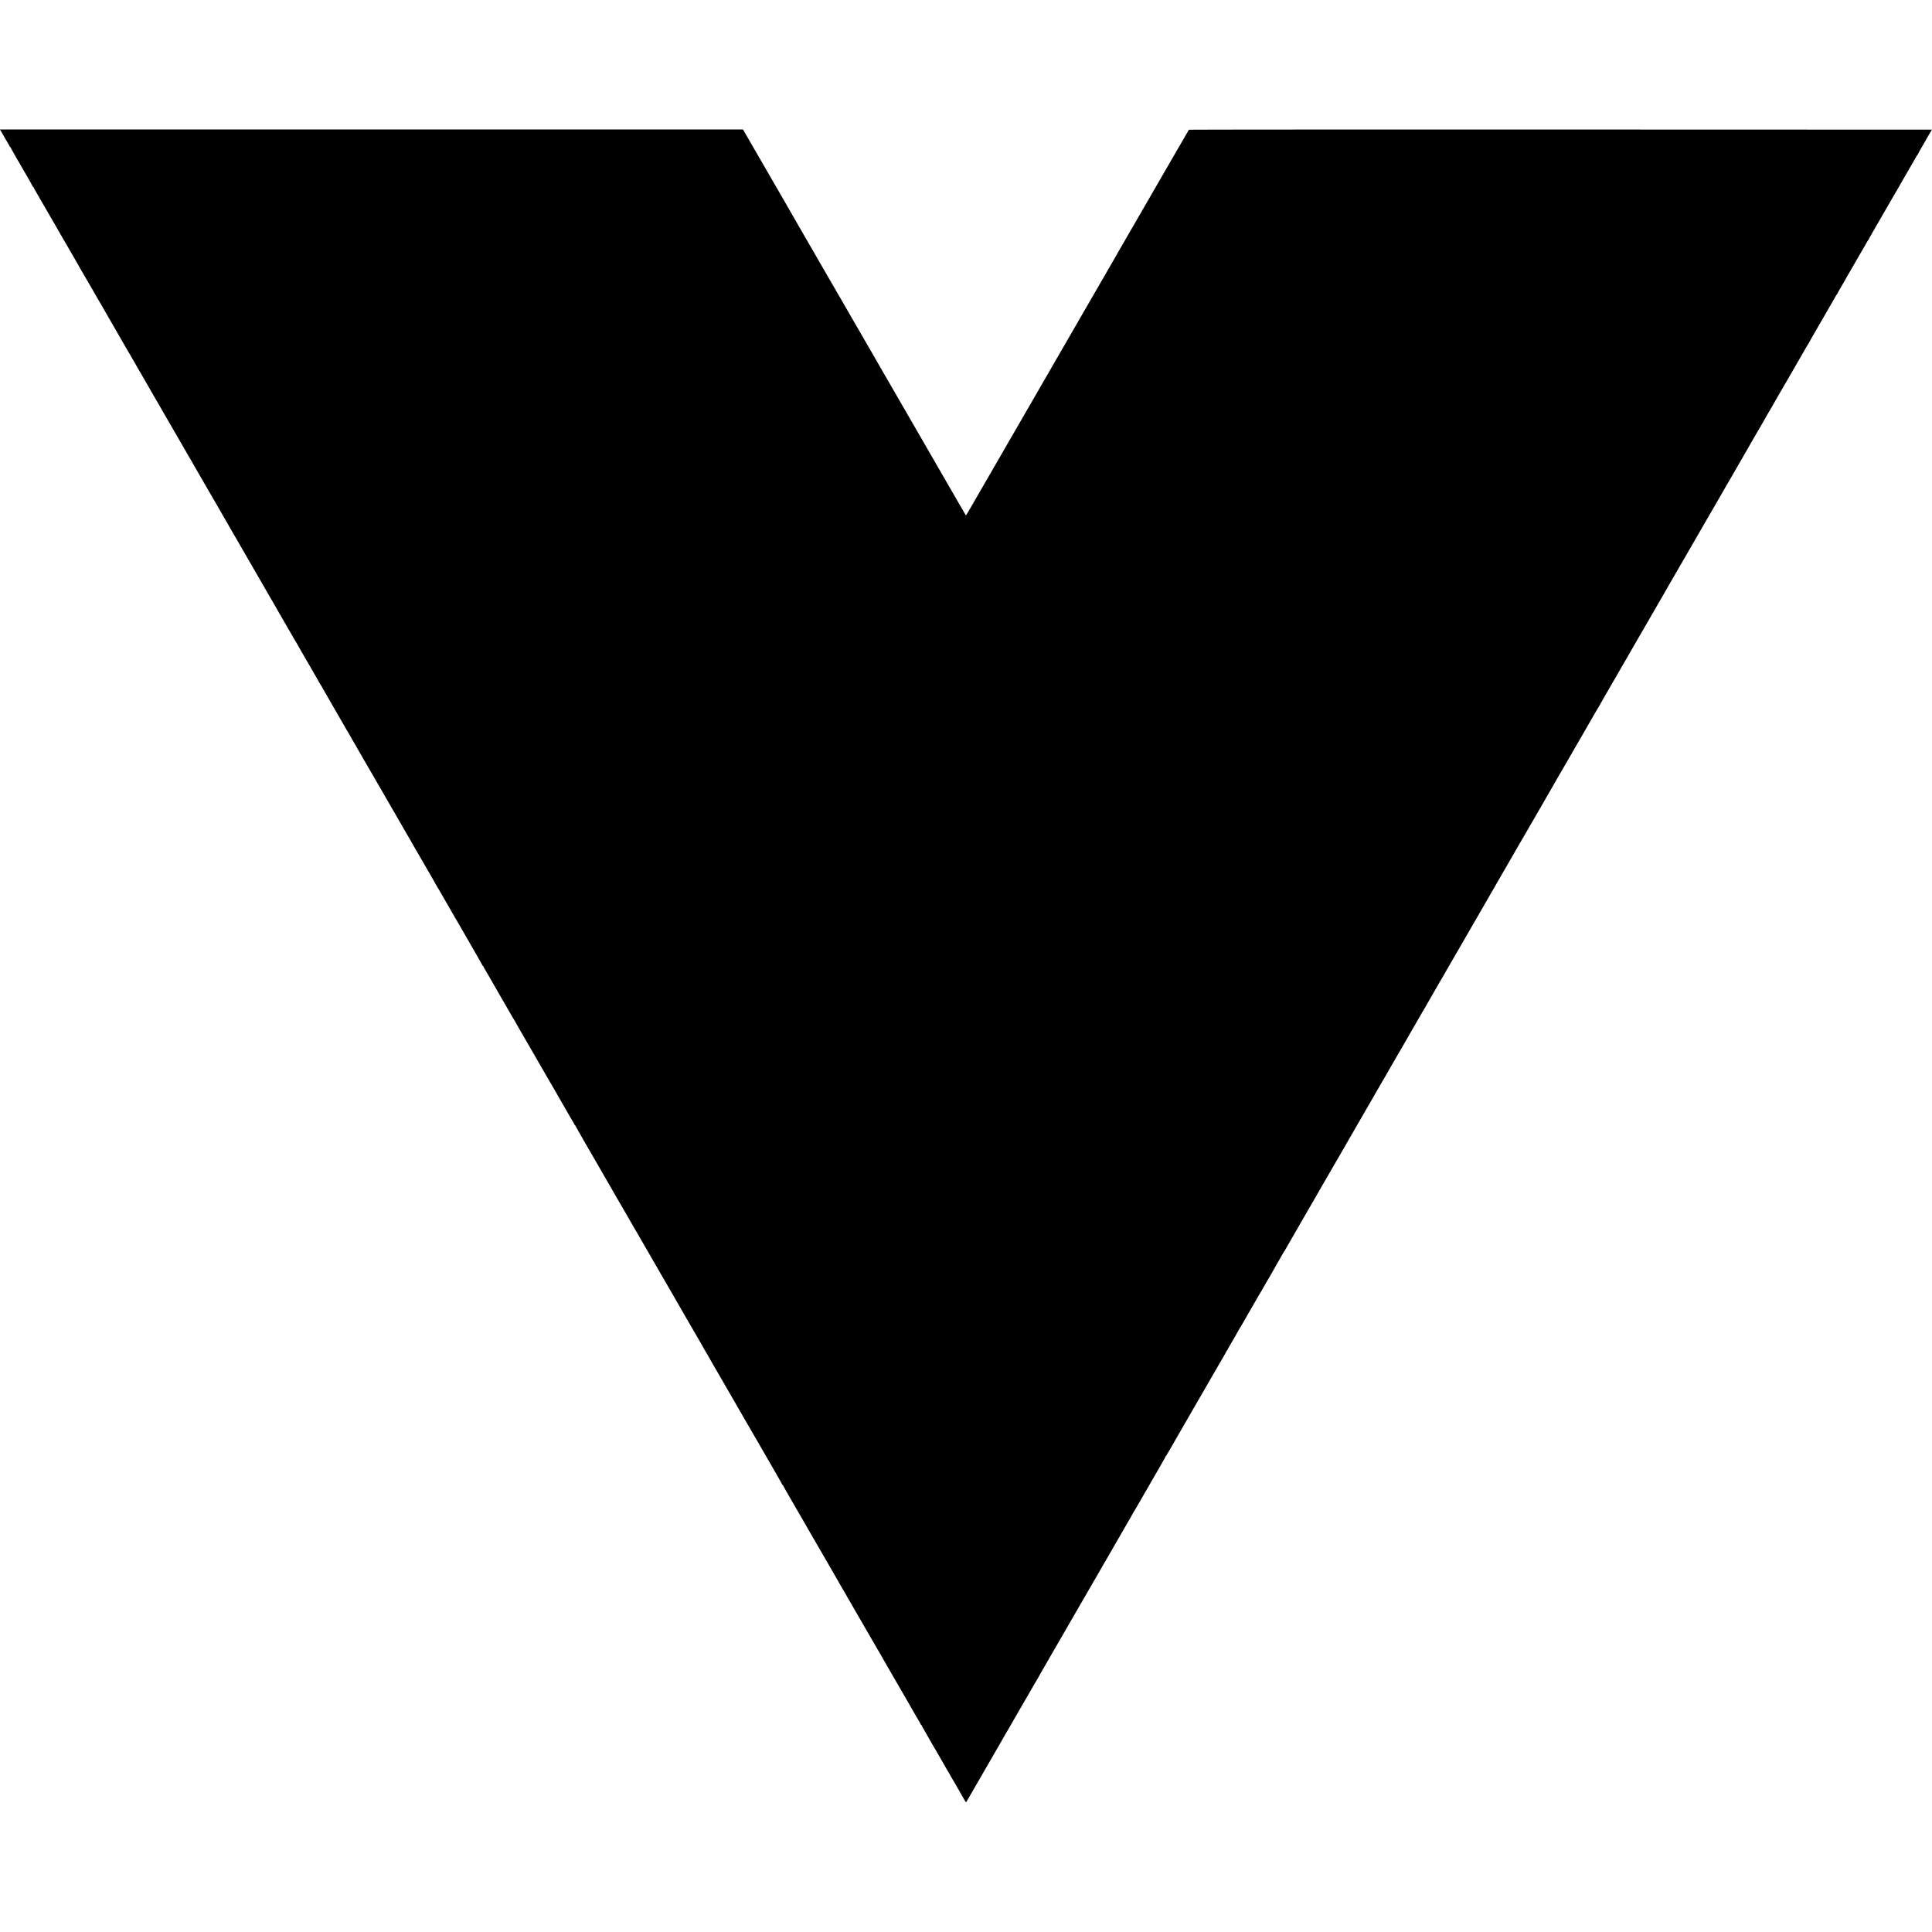
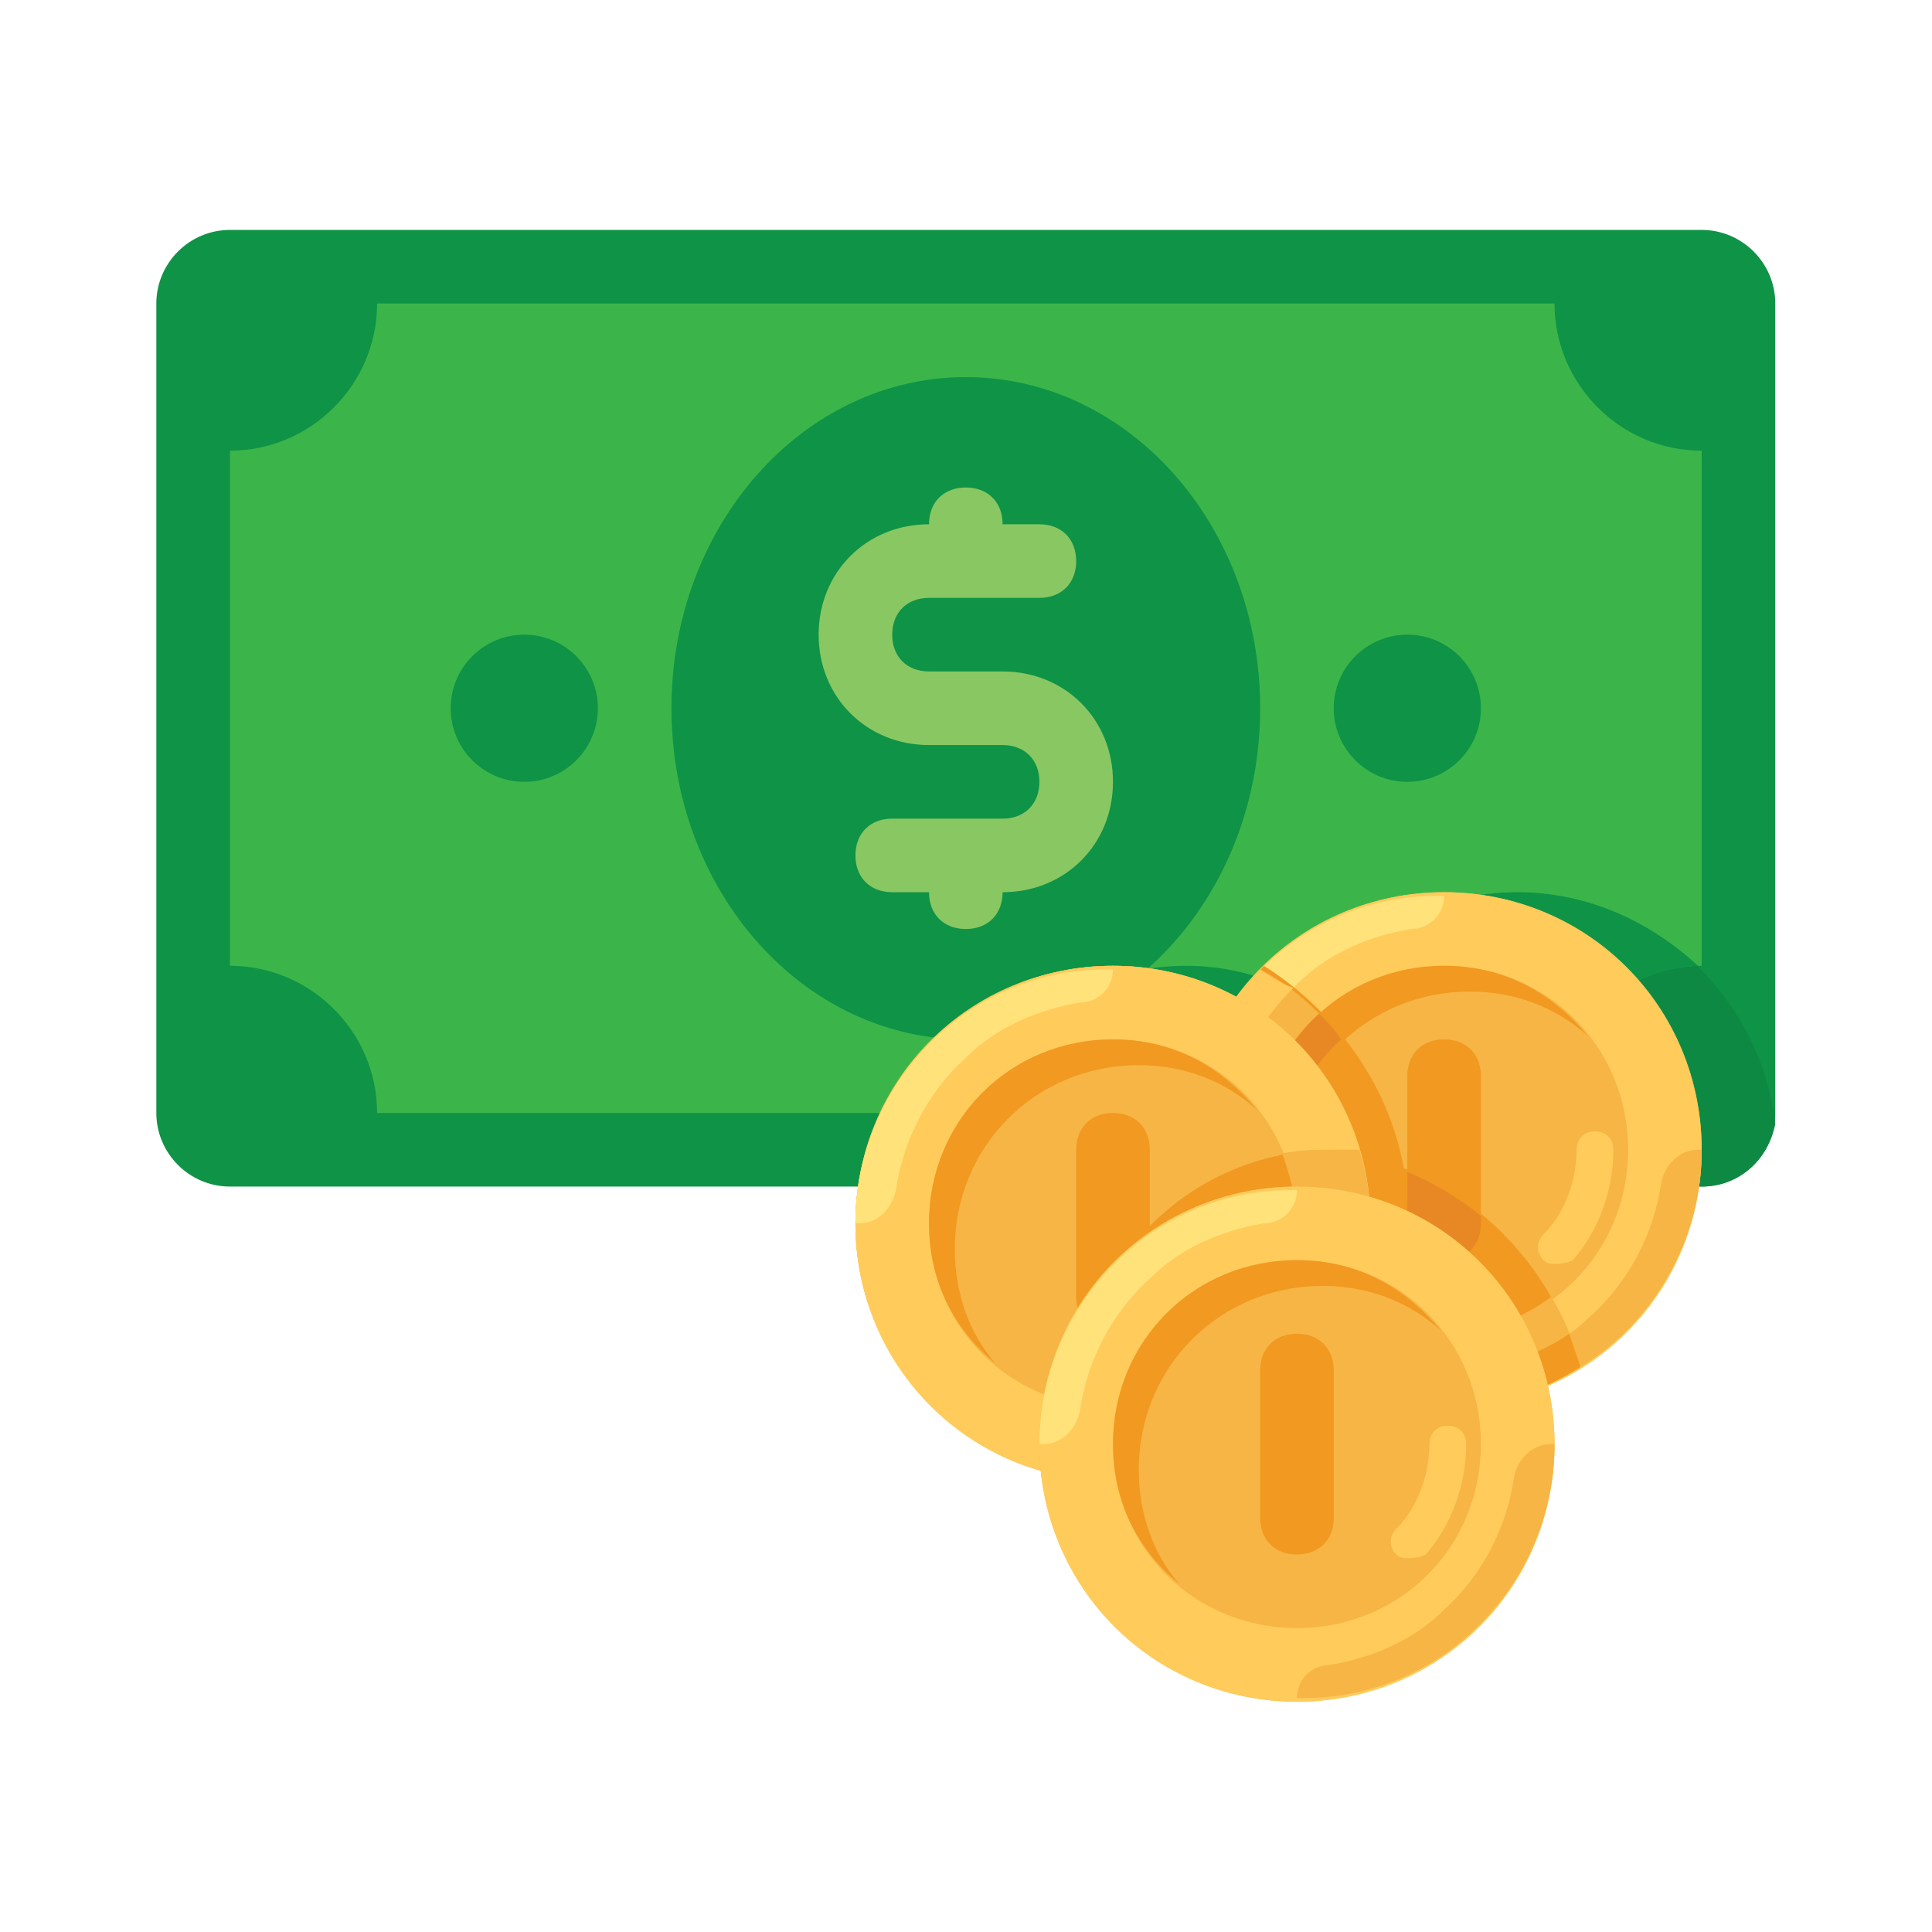
- <svg xmlns="http://www.w3.org/2000/svg" version="1.0" width="16pt" height="16pt" viewBox="0 0 16 16" preserveAspectRatio="xMidYMid meet">
-   <g transform="translate(0,16) scale(0.00032,-0.00032)" fill="#000000" stroke="none">
-     <path d="M18 46618 c45 -75 122 -207 122 -211 0 -2 25 -45 55 -95 30 -50 55 -96 55 -102 0 -5 5 -10 10 -10 6 0 10 -4 10 -9 0 -5 73 -135 161 -288 89 -153 173 -298 187 -323 14 -25 32 -57 41 -72 88 -149 187 -324 189 -335 2 -7 8 -13 13 -13 5 0 9 -4 9 -10 0 -5 46 -89 103 -187 175 -302 490 -846 507 -876 8 -16 20 -36 25 -45 28 -46 290 -498 339 -585 13 -23 74 -129 136 -236 61 -107 123 -215 137 -240 14 -25 29 -50 33 -56 5 -5 23 -37 40 -70 18 -33 38 -67 44 -75 11 -16 21 -33 63 -109 14 -25 29 -50 33 -56 4 -5 21 -35 38 -65 55 -100 261 -455 269 -465 4 -5 14 -21 20 -35 15 -29 41 -75 103 -180 24 -41 52 -88 60 -105 9 -16 57 -100 107 -185 112 -193 362 -626 380 -660 8 -14 23 -38 33 -55 11 -16 23 -37 27 -45 4 -8 26 -46 48 -85 23 -38 53 -90 67 -115 46 -81 64 -113 178 -310 62 -107 121 -210 132 -227 37 -67 56 -99 85 -148 16 -27 32 -57 36 -65 4 -8 15 -27 25 -42 9 -15 53 -89 96 -165 44 -76 177 -307 296 -513 120 -206 268 -463 330 -570 131 -227 117 -203 200 -348 36 -62 73 -125 82 -140 10 -15 21 -34 25 -42 4 -8 20 -37 36 -65 17 -27 38 -65 48 -82 49 -85 64 -111 87 -153 13 -25 28 -49 32 -55 4 -5 78 -134 165 -285 87 -151 166 -288 176 -305 10 -16 26 -43 35 -59 9 -17 125 -217 257 -445 132 -229 253 -441 270 -471 17 -30 45 -79 64 -108 18 -29 33 -54 33 -57 0 -2 20 -37 44 -77 24 -40 123 -212 221 -383 97 -170 190 -330 205 -355 16 -25 39 -65 53 -90 13 -25 81 -144 152 -265 70 -121 137 -238 150 -260 12 -22 37 -65 55 -95 18 -30 43 -73 55 -95 12 -22 48 -85 80 -140 77 -132 163 -280 190 -330 13 -22 71 -123 130 -225 59 -102 116 -199 126 -217 10 -17 29 -50 43 -72 15 -22 26 -43 26 -45 0 -2 27 -50 60 -106 33 -56 60 -103 60 -105 0 -2 55 -98 90 -155 8 -14 182 -316 239 -414 13 -22 45 -79 72 -124 27 -46 49 -86 49 -89 0 -2 14 -24 30 -48 16 -24 30 -46 30 -49 0 -5 74 -135 100 -176 5 -8 24 -42 43 -75 50 -88 58 -101 262 -455 104 -179 199 -345 213 -370 14 -25 28 -49 32 -55 4 -5 17 -26 28 -45 10 -19 62 -109 114 -200 114 -197 133 -230 170 -295 16 -27 33 -57 38 -65 17 -28 96 -165 103 -180 4 -8 16 -28 26 -45 10 -16 77 -131 148 -255 72 -124 181 -313 243 -420 62 -107 121 -209 131 -227 35 -62 323 -560 392 -678 38 -66 83 -145 100 -175 16 -30 33 -59 37 -65 4 -5 17 -27 29 -47 34 -61 56 -100 90 -156 17 -29 31 -55 31 -57 0 -2 17 -32 39 -67 21 -35 134 -229 251 -433 117 -203 235 -407 261 -451 27 -45 49 -85 49 -88 0 -4 8 -19 19 -34 15 -21 200 -341 309 -533 10 -19 33 -58 51 -87 17 -29 31 -54 31 -56 0 -2 25 -44 55 -94 30 -50 55 -95 55 -98 0 -4 6 -15 14 -23 7 -9 27 -41 43 -71 17 -30 170 -297 342 -594 171 -296 311 -542 311 -547 0 -5 5 -9 10 -9 6 0 10 -4 10 -10 0 -5 22 -47 49 -92 27 -46 58 -99 68 -118 24 -43 81 -140 93 -160 5 -8 66 -114 135 -235 69 -121 130 -227 135 -235 12 -21 259 -447 283 -490 10 -19 28 -47 38 -62 11 -14 19 -29 19 -32 0 -3 37 -69 83 -148 99 -170 305 -526 337 -583 13 -22 31 -53 41 -70 11 -16 22 -37 26 -45 7 -14 82 -146 103 -180 14 -24 181 -311 205 -355 13 -22 46 -80 75 -130 29 -49 64 -110 78 -135 14 -25 51 -88 82 -140 31 -52 59 -102 63 -110 4 -8 18 -33 31 -55 205 -353 284 -489 309 -535 17 -30 45 -78 62 -106 18 -28 36 -60 39 -72 4 -12 12 -22 17 -22 5 0 9 -4 9 -10 0 -5 109 -197 241 -427 133 -230 250 -431 259 -448 51 -90 222 -385 280 -485 37 -63 78 -135 92 -160 14 -25 67 -117 118 -205 51 -88 101 -175 111 -193 34 -58 55 -95 149 -257 51 -88 101 -173 110 -190 9 -16 76 -131 147 -255 72 -124 140 -241 151 -260 61 -108 281 -489 355 -615 38 -66 77 -133 87 -150 35 -63 91 -161 100 -175 14 -23 99 -169 128 -220 54 -97 135 -235 142 -245 4 -5 20 -32 35 -60 26 -48 238 -416 276 -480 10 -16 26 -46 37 -65 30 -53 382 -661 403 -695 10 -16 22 -37 26 -45 4 -8 26 -48 50 -88 24 -41 43 -75 43 -77 0 -2 22 -40 50 -85 27 -45 50 -84 50 -86 0 -3 38 -69 83 -147 84 -142 302 -520 340 -587 10 -19 34 -60 52 -90 18 -30 44 -75 57 -100 14 -25 45 -79 70 -120 25 -41 56 -96 70 -121 14 -25 77 -133 138 -240 62 -107 122 -210 132 -229 25 -43 310 -535 337 -581 11 -19 26 -45 34 -59 17 -32 238 -414 266 -460 11 -19 24 -41 28 -49 3 -7 75 -133 160 -278 84 -146 153 -269 153 -274 0 -5 5 -9 10 -9 6 0 10 -4 10 -10 0 -5 82 -150 181 -322 182 -314 201 -346 240 -415 12 -21 80 -139 152 -263 71 -124 141 -245 155 -270 14 -25 28 -49 32 -55 6 -8 145 -248 220 -380 37 -66 209 -362 229 -395 11 -19 24 -42 28 -49 4 -8 67 -118 140 -243 73 -125 133 -230 133 -233 0 -2 15 -28 33 -57 19 -29 47 -78 64 -108 17 -30 53 -93 79 -139 53 -90 82 -141 157 -272 82 -142 115 -199 381 -659 142 -245 268 -463 281 -485 12 -22 71 -125 132 -230 60 -104 172 -298 248 -430 76 -132 146 -253 156 -270 11 -16 22 -36 26 -44 3 -8 30 -54 60 -103 29 -49 53 -91 53 -93 0 -3 18 -34 40 -70 22 -36 40 -67 40 -69 0 -2 37 -66 81 -142 45 -77 98 -168 119 -204 20 -36 47 -81 58 -100 12 -19 27 -47 33 -62 6 -16 15 -28 20 -28 5 0 9 -4 9 -9 0 -6 63 -118 140 -251 77 -133 140 -243 140 -245 0 -2 18 -33 41 -70 22 -37 49 -83 60 -101 10 -19 29 -51 40 -71 25 -45 109 -189 126 -218 7 -11 17 -29 22 -40 6 -11 22 -38 35 -60 14 -22 37 -62 52 -90 14 -27 35 -62 45 -77 11 -14 19 -29 19 -32 0 -3 18 -35 40 -71 22 -36 40 -67 40 -69 0 -2 19 -35 42 -72 23 -38 55 -94 72 -124 26 -47 139 -244 171 -298 6 -9 21 -36 34 -60 28 -48 37 -51 51 -19 6 12 19 36 29 52 10 17 27 46 38 65 11 19 104 181 208 360 103 179 199 345 213 370 14 25 42 74 64 109 21 34 38 65 38 67 0 2 18 33 40 69 22 36 40 67 40 69 0 3 177 310 199 346 16 26 136 234 140 244 2 5 25 44 52 88 27 44 49 81 49 84 0 2 18 34 40 70 22 36 40 67 40 69 0 2 20 36 43 77 35 58 169 289 297 513 9 17 50 86 90 155 40 69 86 150 103 180 16 30 35 62 41 70 6 8 16 24 22 35 35 64 72 129 167 293 59 100 116 199 127 220 11 20 30 53 41 72 43 72 1070 1850 1121 1940 14 25 65 113 113 195 48 83 96 166 107 185 10 19 28 50 38 68 11 18 73 124 137 235 64 111 175 303 246 427 71 124 173 299 225 390 52 91 116 202 143 248 27 45 49 85 49 89 0 4 6 14 14 22 7 9 28 43 46 76 26 47 251 436 378 655 11 19 29 51 40 70 11 19 101 176 201 348 99 172 181 317 181 323 0 5 5 9 10 9 6 0 10 5 10 11 0 6 8 23 18 37 11 15 32 52 49 82 16 30 130 228 253 440 122 212 234 405 248 430 13 25 39 70 57 100 39 65 69 117 130 225 25 44 50 87 55 95 12 19 78 134 220 380 61 107 129 224 150 260 161 277 222 382 246 425 15 28 47 83 71 123 24 41 43 78 43 83 0 5 4 9 8 9 4 0 13 12 19 28 7 15 23 45 36 67 66 110 277 478 277 483 0 3 6 13 14 21 7 9 27 41 43 71 17 30 45 80 63 110 34 57 375 649 394 685 6 11 16 27 22 35 6 8 26 42 44 75 18 33 41 74 51 90 10 17 24 41 32 55 54 97 72 128 88 152 11 14 19 28 19 30 0 3 79 141 175 308 96 167 175 305 175 308 0 3 6 13 14 21 7 9 26 39 41 66 33 60 276 483 338 587 24 40 46 80 50 88 4 8 13 24 20 35 14 23 95 163 125 215 11 19 52 91 92 160 40 69 80 139 90 155 9 17 103 179 207 360 105 182 200 346 211 365 103 181 463 802 489 845 7 11 15 27 19 35 4 8 29 51 55 95 64 110 828 1433 848 1470 9 17 24 41 33 55 9 14 29 48 45 77 15 28 52 93 82 145 30 51 62 107 71 123 17 30 231 398 400 690 51 88 103 179 115 202 12 23 26 48 32 55 6 7 24 38 40 68 17 30 61 107 98 170 37 63 84 144 103 180 19 36 41 72 48 81 8 8 14 18 14 21 0 4 27 51 59 106 32 55 72 124 89 154 16 29 71 125 122 213 51 88 104 180 118 205 13 25 28 50 32 55 4 6 17 26 28 45 11 19 45 80 77 135 31 55 66 116 77 135 11 19 88 152 171 295 401 694 620 1072 650 1125 11 19 87 152 170 295 83 143 158 273 166 288 9 16 21 36 26 45 6 9 31 52 55 96 25 43 54 94 66 115 11 20 95 164 186 321 91 157 173 299 182 315 9 17 26 46 37 65 12 19 66 114 121 210 56 96 108 186 117 200 8 14 24 40 34 59 24 45 383 664 412 713 5 9 17 29 26 45 15 28 120 210 241 419 36 61 68 117 72 125 4 8 12 23 19 34 35 57 245 420 262 453 11 20 35 61 53 90 17 29 32 54 32 56 0 3 28 51 62 108 33 57 70 119 80 138 10 19 23 42 28 50 5 8 32 53 59 100 27 47 149 258 271 470 122 212 234 405 248 430 30 53 62 108 80 135 6 11 15 27 19 35 4 8 85 150 181 315 96 165 187 323 202 350 31 56 116 202 130 225 5 8 25 42 43 75 19 33 92 159 162 280 149 257 157 271 202 350 19 33 38 67 43 75 9 14 228 392 275 475 12 22 55 96 95 165 40 69 80 139 90 155 24 42 202 350 221 383 9 15 27 47 41 72 14 25 75 131 136 236 61 106 121 210 134 232 99 172 271 470 279 482 5 8 23 40 40 70 18 30 81 141 142 245 60 105 121 210 135 235 14 25 71 124 127 220 56 96 143 247 194 335 51 88 96 167 102 175 14 24 180 311 204 355 23 43 340 590 356 615 5 8 50 87 101 175 171 301 517 898 582 1008 25 43 46 81 46 83 0 2 12 23 27 47 14 23 40 67 56 97 16 30 35 62 42 70 7 8 15 22 18 30 4 8 20 38 37 65 16 28 33 57 37 65 6 12 111 196 143 250 5 8 55 95 112 193 57 98 113 195 126 215 12 20 27 46 32 57 6 11 14 27 20 35 5 8 76 130 156 270 80 140 165 287 187 325 23 39 52 90 66 115 13 25 30 52 37 61 8 8 14 18 14 21 0 4 41 77 92 165 50 87 175 302 276 478 101 176 208 360 236 408 28 49 67 117 86 152 19 35 41 70 48 77 6 6 12 15 12 19 0 7 124 224 167 291 12 21 23 40 23 42 0 2 21 40 46 83 26 43 55 92 64 109 54 95 327 568 354 614 19 30 45 75 59 100 71 128 82 145 89 148 4 2 8 8 8 13 0 5 42 82 94 172 311 538 496 858 518 897 14 25 40 70 58 100 18 30 42 71 53 90 10 19 79 139 152 265 73 127 142 246 153 265 10 19 43 76 72 125 29 50 63 108 75 130 65 116 80 140 87 143 4 2 8 8 8 12 0 8 114 212 140 250 6 8 14 24 20 35 5 11 54 97 108 190 l100 170 -9611 3 c-5286 1 -9614 -1 -9618 -5 -5 -6 -419 -719 -619 -1068 -89 -155 -267 -463 -323 -560 -38 -66 -81 -140 -95 -165 -31 -56 -263 -457 -526 -910 -110 -190 -224 -388 -254 -440 -29 -52 -61 -109 -71 -125 -23 -39 -243 -420 -268 -465 -11 -19 -204 -352 -428 -740 -224 -388 -477 -826 -563 -975 -85 -148 -185 -322 -222 -385 -37 -63 -120 -207 -185 -320 -65 -113 -177 -306 -248 -430 -72 -124 -172 -297 -222 -385 -51 -88 -142 -245 -202 -350 -131 -226 -247 -427 -408 -705 -65 -113 -249 -432 -410 -710 -160 -278 -388 -673 -506 -877 -118 -205 -216 -373 -219 -373 -3 0 -52 82 -109 183 -58 100 -144 250 -192 332 -95 164 -402 696 -647 1120 -85 149 -228 396 -317 550 -212 365 -982 1700 -1008 1745 -10 19 -43 76 -72 125 -29 50 -64 110 -77 135 -14 25 -63 110 -110 190 -47 80 -96 165 -110 190 -14 25 -99 171 -188 325 -89 154 -174 300 -188 325 -13 25 -64 113 -112 195 -48 83 -140 242 -205 355 -65 113 -183 317 -263 454 -79 137 -152 264 -163 282 -50 89 -335 583 -354 614 -12 19 -34 58 -50 85 -15 28 -129 226 -253 440 -124 215 -235 408 -247 430 -12 22 -69 121 -127 220 -58 99 -226 389 -373 645 -148 256 -324 561 -392 678 -67 117 -134 232 -147 255 -13 23 -33 59 -46 80 l-22 37 -9615 0 -9615 0 20 -32z" />
+ <svg xmlns="http://www.w3.org/2000/svg" width="100%" height="100%" viewBox="0 0 3334 3334" version="1.1" xml:space="preserve" style="fill-rule:evenodd;clip-rule:evenodd;stroke-linejoin:round;stroke-miterlimit:1.414;">
+   <rect id="Artboard1" x="0" y="0" width="3333.33" height="3333.33" style="fill:none;" />
+   <clipPath id="_clip1">
+     <rect id="Artboard11" x="0" y="0" width="3333.33" height="3333.33" />
+   </clipPath>
+   <g clip-path="url(#_clip1)">
+     <clipPath id="_clip2">
+       <rect id="money" x="269.792" y="269.792" width="2793.75" height="2793.75" />
+     </clipPath>
+     <g clip-path="url(#_clip2)">
+       <path d="M2936.55,2047.63l-2539.77,0c-69.844,0 -126.99,-57.147 -126.99,-126.991l0,-1396.88c0,-69.843 57.146,-126.99 126.99,-126.99l2539.78,0c69.844,0 126.99,57.147 126.99,126.99l0,1396.88c-0.005,69.844 -57.152,126.991 -126.995,126.991Z" style="fill:#0e9347;fill-rule:nonzero;" />
+       <path d="M2619.08,1539.68c-146.039,0 -279.375,69.843 -355.57,184.131c-63.493,-31.741 -133.336,-57.141 -215.877,-57.141c-222.229,0 -406.366,165.087 -438.112,380.965l1327.03,0c63.492,0 114.287,-44.444 126.99,-107.942c-25.401,-222.228 -215.883,-400.013 -444.463,-400.013Z" style="fill:#0d8944;fill-rule:nonzero;" />
+       <path d="M2682.58,1920.64l-2031.82,0c0,-139.687 -114.288,-253.974 -253.975,-253.974l0,-888.92c139.687,0 253.975,-114.288 253.975,-253.975l2031.82,0c0,139.687 114.287,253.975 253.975,253.975l0,888.92c-139.688,0 -253.975,114.287 -253.975,253.974Z" style="fill:#3bb54a;fill-rule:nonzero;" />
+       <g>
+         <path d="M2619.08,1539.68c-146.039,0 -279.375,69.843 -355.57,184.131c-63.493,-31.741 -133.336,-57.141 -215.877,-57.141c-177.785,0 -330.17,101.59 -400.014,253.974l1034.96,0c0,-139.687 107.941,-247.628 247.629,-253.974c-82.547,-76.195 -190.483,-126.99 -311.127,-126.99Z" style="fill:#0e9347;fill-rule:nonzero;" />
+         <ellipse cx="1666.67" cy="1222.2" rx="507.955" ry="571.447" style="fill:#0e9347;" />
+         <circle cx="904.737" cy="1222.2" r="126.99" style="fill:#0e9347;" />
+         <circle cx="2428.6" cy="1222.2" r="126.99" style="fill:#0e9347;" />
+       </g>
+       <path d="M1730.16,1158.71l-126.99,0c-38.098,0 -63.492,-25.401 -63.492,-63.493c0,-38.097 25.4,-63.492 63.492,-63.492l190.482,0c38.098,0 63.493,-25.4 63.493,-63.492c0,-38.098 -25.401,-63.493 -63.493,-63.493l-63.492,0c0,-38.097 -25.4,-63.492 -63.492,-63.492c-38.098,0 -63.493,25.4 -63.493,63.492c-107.941,0 -190.482,82.541 -190.482,190.483c0,107.941 82.541,190.482 190.482,190.482l126.99,0c38.098,0 63.493,25.4 63.493,63.493c0,38.097 -25.4,63.492 -63.493,63.492l-190.482,0c-38.098,0 -63.492,25.4 -63.492,63.492c0,38.098 25.4,63.493 63.492,63.493l63.492,0c0,38.097 25.401,63.492 63.493,63.492c38.097,0 63.492,-25.4 63.492,-63.492c107.941,0 190.482,-82.542 190.482,-190.483c0,-107.941 -82.541,-190.482 -190.482,-190.482Z" style="fill:#89c763;fill-rule:nonzero;" />
+       <circle cx="1920.64" cy="2111.13" r="444.463" style="fill:#ffca5d;" />
+       <circle cx="2492.09" cy="1984.14" r="444.463" style="fill:#f6b545;" />
+       <path d="M2492.09,1539.68c-247.629,0 -444.462,196.833 -444.462,444.462c0,247.629 196.833,444.463 444.462,444.463c247.629,0 444.463,-196.834 444.463,-444.463c0,-247.629 -196.834,-444.462 -444.463,-444.462Zm0,761.935c-177.785,0 -317.472,-139.688 -317.472,-317.473c0,-177.785 139.687,-317.472 317.472,-317.472c177.785,0 317.473,139.687 317.473,317.472c0,177.785 -139.688,317.473 -317.473,317.473Z" style="fill:#ffcb5b;fill-rule:nonzero;" />
+       <path d="M2492.09,2422.25c247.629,6.351 444.463,-196.834 444.463,-438.112l-6.351,0c-31.747,0 -57.147,25.4 -63.493,57.147c-12.697,88.892 -57.146,171.433 -120.638,228.58c-50.795,50.795 -120.639,82.541 -196.834,95.238c-31.752,0 -57.147,25.4 -57.147,57.147Z" style="fill:#f6b545;fill-rule:nonzero;" />
+       <path d="M2492.09,1546.03c-247.629,-6.351 -444.462,196.834 -444.462,438.111l6.351,0c31.746,0 57.146,-25.4 63.492,-57.146c12.698,-88.893 57.147,-171.434 120.639,-228.58c50.795,-50.795 120.639,-82.541 196.834,-95.244c31.746,0.005 57.146,-25.395 57.146,-57.141Z" style="fill:#ffe27a;fill-rule:nonzero;" />
+       <path d="M2219.07,2028.58c0,-177.785 139.688,-317.473 317.473,-317.473c76.195,0 146.039,25.4 203.18,76.195c-63.493,-76.195 -146.034,-120.638 -247.624,-120.638c-177.785,0 -317.472,139.687 -317.472,317.472c0,101.59 44.443,184.131 114.287,241.278c-44.444,-50.795 -69.844,-120.639 -69.844,-196.834Z" style="fill:#f19920;fill-rule:nonzero;" />
+       <path d="M2682.58,2180.97c-6.352,0 -12.698,0 -19.049,-6.351c-12.697,-12.698 -12.697,-31.746 0,-44.444c38.098,-38.097 57.146,-95.244 57.146,-146.039c0,-19.049 12.698,-31.746 31.746,-31.746c19.049,0 31.747,12.697 31.747,31.746c0,69.844 -25.401,139.688 -69.844,190.483c-12.697,6.351 -25.4,6.351 -31.746,6.351Z" style="fill:#ffcb5b;fill-rule:nonzero;" />
+       <g>
+         <path d="M2492.09,2174.62c-38.097,0 -63.492,-25.4 -63.492,-63.493l0,-253.974c0,-38.098 25.4,-63.493 63.492,-63.493c38.092,0 63.493,25.4 63.493,63.493l0,253.974c0,38.093 -25.395,63.493 -63.493,63.493Z" style="fill:#f19920;fill-rule:nonzero;" />
+         <path d="M2727.02,2358.75c-44.443,-158.737 -158.736,-285.727 -304.775,-342.868c-25.4,-146.038 -120.639,-273.023 -241.277,-349.218c-76.195,82.541 -126.99,190.482 -126.99,311.121c0,247.629 196.833,444.463 444.462,444.463c82.547,6.346 158.737,-19.049 228.58,-63.498Z" style="fill:#f19920;fill-rule:nonzero;" />
+       </g>
+       <g>
+         <path d="M2288.91,2225.42c-44.444,-57.147 -76.195,-126.99 -76.195,-203.18c0,-88.893 38.097,-171.434 101.59,-228.58c-12.698,-19.049 -25.4,-31.746 -38.098,-44.444c-63.492,57.147 -101.59,139.688 -101.59,234.932c0.006,101.584 44.449,184.125 114.293,241.272Z" style="fill:#e78825;fill-rule:nonzero;" />
+         <path d="M2428.6,2022.24l0,88.892c0,38.098 25.4,63.493 63.492,63.493c38.092,0 63.492,-25.4 63.492,-63.493l0,-12.697c-38.092,-31.752 -82.536,-57.146 -126.984,-76.195Z" style="fill:#e78825;fill-rule:nonzero;" />
+       </g>
+       <path d="M2727.02,2358.75c-12.697,-44.444 -25.4,-82.541 -50.795,-120.639c-50.795,38.098 -114.287,63.492 -184.131,63.492c-177.785,0 -317.472,-139.687 -317.472,-317.472c0,-95.244 38.097,-177.785 101.59,-234.932c-31.747,-31.746 -63.493,-57.146 -101.59,-76.195c-76.195,82.541 -126.99,190.483 -126.99,311.121c0,247.629 196.833,444.463 444.462,444.463c88.893,0.006 165.083,-25.389 234.926,-69.838Z" style="fill:#f6b545;fill-rule:nonzero;" />
+       <path d="M2707.97,2301.61c-44.444,31.746 -101.59,50.795 -158.737,63.492c-31.746,6.352 -57.146,31.746 -57.146,63.493c88.892,0 165.088,-25.401 234.931,-69.844c-6.346,-19.049 -12.697,-38.092 -19.048,-57.141Z" style="fill:#f19920;fill-rule:nonzero;" />
+       <path d="M2174.62,1673.02c-76.195,82.541 -126.99,190.483 -126.99,311.121l6.351,0c31.746,0 57.146,-25.4 63.492,-57.146c12.698,-88.893 57.147,-165.088 114.288,-222.229c-19.044,-6.351 -38.093,-19.049 -57.141,-31.746Z" style="fill:#ffcb5b;fill-rule:nonzero;" />
+       <circle cx="1920.64" cy="2111.13" r="444.463" style="fill:#f6b545;" />
+       <path d="M1857.15,2428.6c0,44.443 6.352,82.541 19.049,126.99c12.697,0 31.746,0 44.443,0c247.629,0 444.463,-196.834 444.463,-444.463c0,-44.444 -6.351,-82.541 -19.049,-126.99c-12.697,0 -31.746,0 -44.443,0c-247.629,0.005 -444.463,196.839 -444.463,444.463Z" style="fill:#f19920;fill-rule:nonzero;" />
+       <path d="M1920.64,1666.67c-247.628,0 -444.462,196.834 -444.462,444.462c0,247.629 196.834,444.463 444.462,444.463c247.629,0 444.463,-196.839 444.463,-444.463c0,-247.623 -196.834,-444.462 -444.463,-444.462Zm0,761.93c-177.785,0 -317.472,-139.688 -317.472,-317.473c0,-177.785 139.687,-317.473 317.472,-317.473c177.786,0 317.473,139.688 317.473,317.473c0,177.785 -139.687,317.473 -317.473,317.473Z" style="fill:#ffcb5b;fill-rule:nonzero;" />
+       <path d="M1920.64,2549.24c247.629,6.352 444.463,-196.828 444.463,-438.106l-6.351,0c-31.746,0 -57.147,25.401 -63.493,57.147c-12.697,88.892 -57.146,171.433 -120.638,228.58c-50.795,50.795 -120.639,82.541 -196.834,95.244c-31.746,-0.006 -57.147,25.389 -57.147,57.135Z" style="fill:#f6b545;fill-rule:nonzero;" />
+       <path d="M1920.64,1673.02c-247.628,-6.351 -444.462,196.834 -444.462,438.111l6.351,0c31.746,0 57.147,-25.4 63.493,-57.146c12.697,-88.893 57.146,-171.434 120.638,-228.58c50.795,-50.795 120.639,-82.541 196.834,-95.244c31.752,0 57.146,-25.395 57.146,-57.141Z" style="fill:#ffe27a;fill-rule:nonzero;" />
+       <path d="M1647.62,2155.57c0,-177.785 139.687,-317.473 317.472,-317.473c76.196,0 146.039,25.401 203.18,76.195c-63.492,-76.195 -146.039,-120.638 -247.629,-120.638c-177.785,0 -317.472,139.687 -317.472,317.472c0,101.59 44.443,184.131 114.287,241.278c-44.438,-50.795 -69.838,-120.639 -69.838,-196.834Z" style="fill:#f19920;fill-rule:nonzero;" />
+       <path d="M2111.13,2307.96c-6.351,0 -12.697,0 -19.048,-6.352c-12.698,-12.697 -12.698,-31.746 0,-44.443c38.097,-38.098 57.146,-95.244 57.146,-146.039c0,-19.049 12.697,-31.746 31.746,-31.746c19.049,0 31.746,12.697 31.746,31.746c0,69.844 -25.4,139.687 -69.843,190.482c-12.703,6.352 -25.401,6.352 -31.747,6.352Z" style="fill:#ffcb5b;fill-rule:nonzero;" />
+       <path d="M1920.64,2301.61c-38.097,0 -63.492,-25.4 -63.492,-63.493l0,-253.974c0,-38.098 25.4,-63.493 63.492,-63.493c38.098,0 63.493,25.401 63.493,63.493l0,253.974c0.005,38.093 -25.395,63.493 -63.493,63.493Z" style="fill:#f19920;fill-rule:nonzero;" />
+       <g>
+         <path d="M2212.72,1990.49c12.698,38.098 25.4,76.195 25.4,120.639c0,177.785 -139.687,317.473 -317.472,317.473c-19.049,0 -44.444,0 -63.492,-6.352l0,6.352c0,44.443 6.351,82.541 19.048,126.99c12.698,0 31.747,0 44.444,0c247.629,0 444.463,-196.834 444.463,-444.463c0,-44.444 -6.352,-82.541 -19.049,-126.99c-12.698,0 -31.746,0 -44.444,0c-31.757,0.005 -57.152,0.005 -88.898,6.351Z" style="fill:#f6b545;fill-rule:nonzero;" />
+         <circle cx="2238.11" cy="2492.09" r="444.463" style="fill:#f6b545;" />
+       </g>
+       <path d="M2238.11,2047.63c-247.629,0 -444.463,196.833 -444.463,444.462c0,247.629 196.834,444.463 444.463,444.463c247.629,0 444.463,-196.834 444.463,-444.463c0,-247.629 -196.834,-444.462 -444.463,-444.462Zm0,761.935c-177.785,0 -317.473,-139.688 -317.473,-317.473c0,-177.785 139.688,-317.472 317.473,-317.472c177.785,0 317.473,139.687 317.473,317.472c0,177.785 -139.688,317.473 -317.473,317.473Z" style="fill:#ffcb5b;fill-rule:nonzero;" />
+       <path d="M2238.11,2930.21c247.629,6.351 444.463,-196.834 444.463,-438.112l-6.352,0c-31.746,0 -57.146,25.4 -63.492,57.147c-12.697,88.892 -57.146,171.433 -120.639,228.58c-50.795,50.795 -120.638,82.541 -196.834,95.244c-31.746,-0.006 -57.146,25.389 -57.146,57.141Z" style="fill:#f6b545;fill-rule:nonzero;" />
+       <path d="M2238.11,2053.98c-247.629,-6.351 -444.463,196.834 -444.463,438.111l6.352,0c31.746,0 57.146,-25.4 63.492,-57.146c12.697,-88.893 57.146,-171.434 120.639,-228.58c50.795,-50.795 120.639,-82.541 196.834,-95.244c31.751,0.005 57.146,-25.395 57.146,-57.141Z" style="fill:#ffe27a;fill-rule:nonzero;" />
+       <path d="M1965.09,2536.54c0,-177.785 139.688,-317.473 317.473,-317.473c76.195,0 146.039,25.4 203.18,76.195c-63.492,-76.195 -146.039,-120.638 -247.629,-120.638c-177.785,0 -317.473,139.687 -317.473,317.472c0,101.59 44.444,184.131 114.288,241.278c-44.444,-50.795 -69.839,-120.639 -69.839,-196.834Z" style="fill:#f19920;fill-rule:nonzero;" />
+       <path d="M2428.6,2688.92c-6.352,0 -12.698,0 -19.049,-6.352c-12.698,-12.697 -12.698,-31.746 0,-44.443c38.097,-38.098 57.146,-95.244 57.146,-146.039c0,-19.049 12.697,-31.746 31.746,-31.746c19.049,0 31.746,12.697 31.746,31.746c0,69.844 -25.4,139.687 -69.843,190.482c-12.698,6.352 -25.395,6.352 -31.746,6.352Z" style="fill:#ffcb5b;fill-rule:nonzero;" />
+       <path d="M2238.11,2682.58c-38.098,0 -63.492,-25.4 -63.492,-63.493l0,-253.98c0,-38.097 25.4,-63.492 63.492,-63.492c38.098,0 63.492,25.4 63.492,63.492l0,253.975c0.006,38.098 -25.394,63.498 -63.492,63.498Z" style="fill:#f19920;fill-rule:nonzero;" />
+     </g>
  </g>
</svg>
